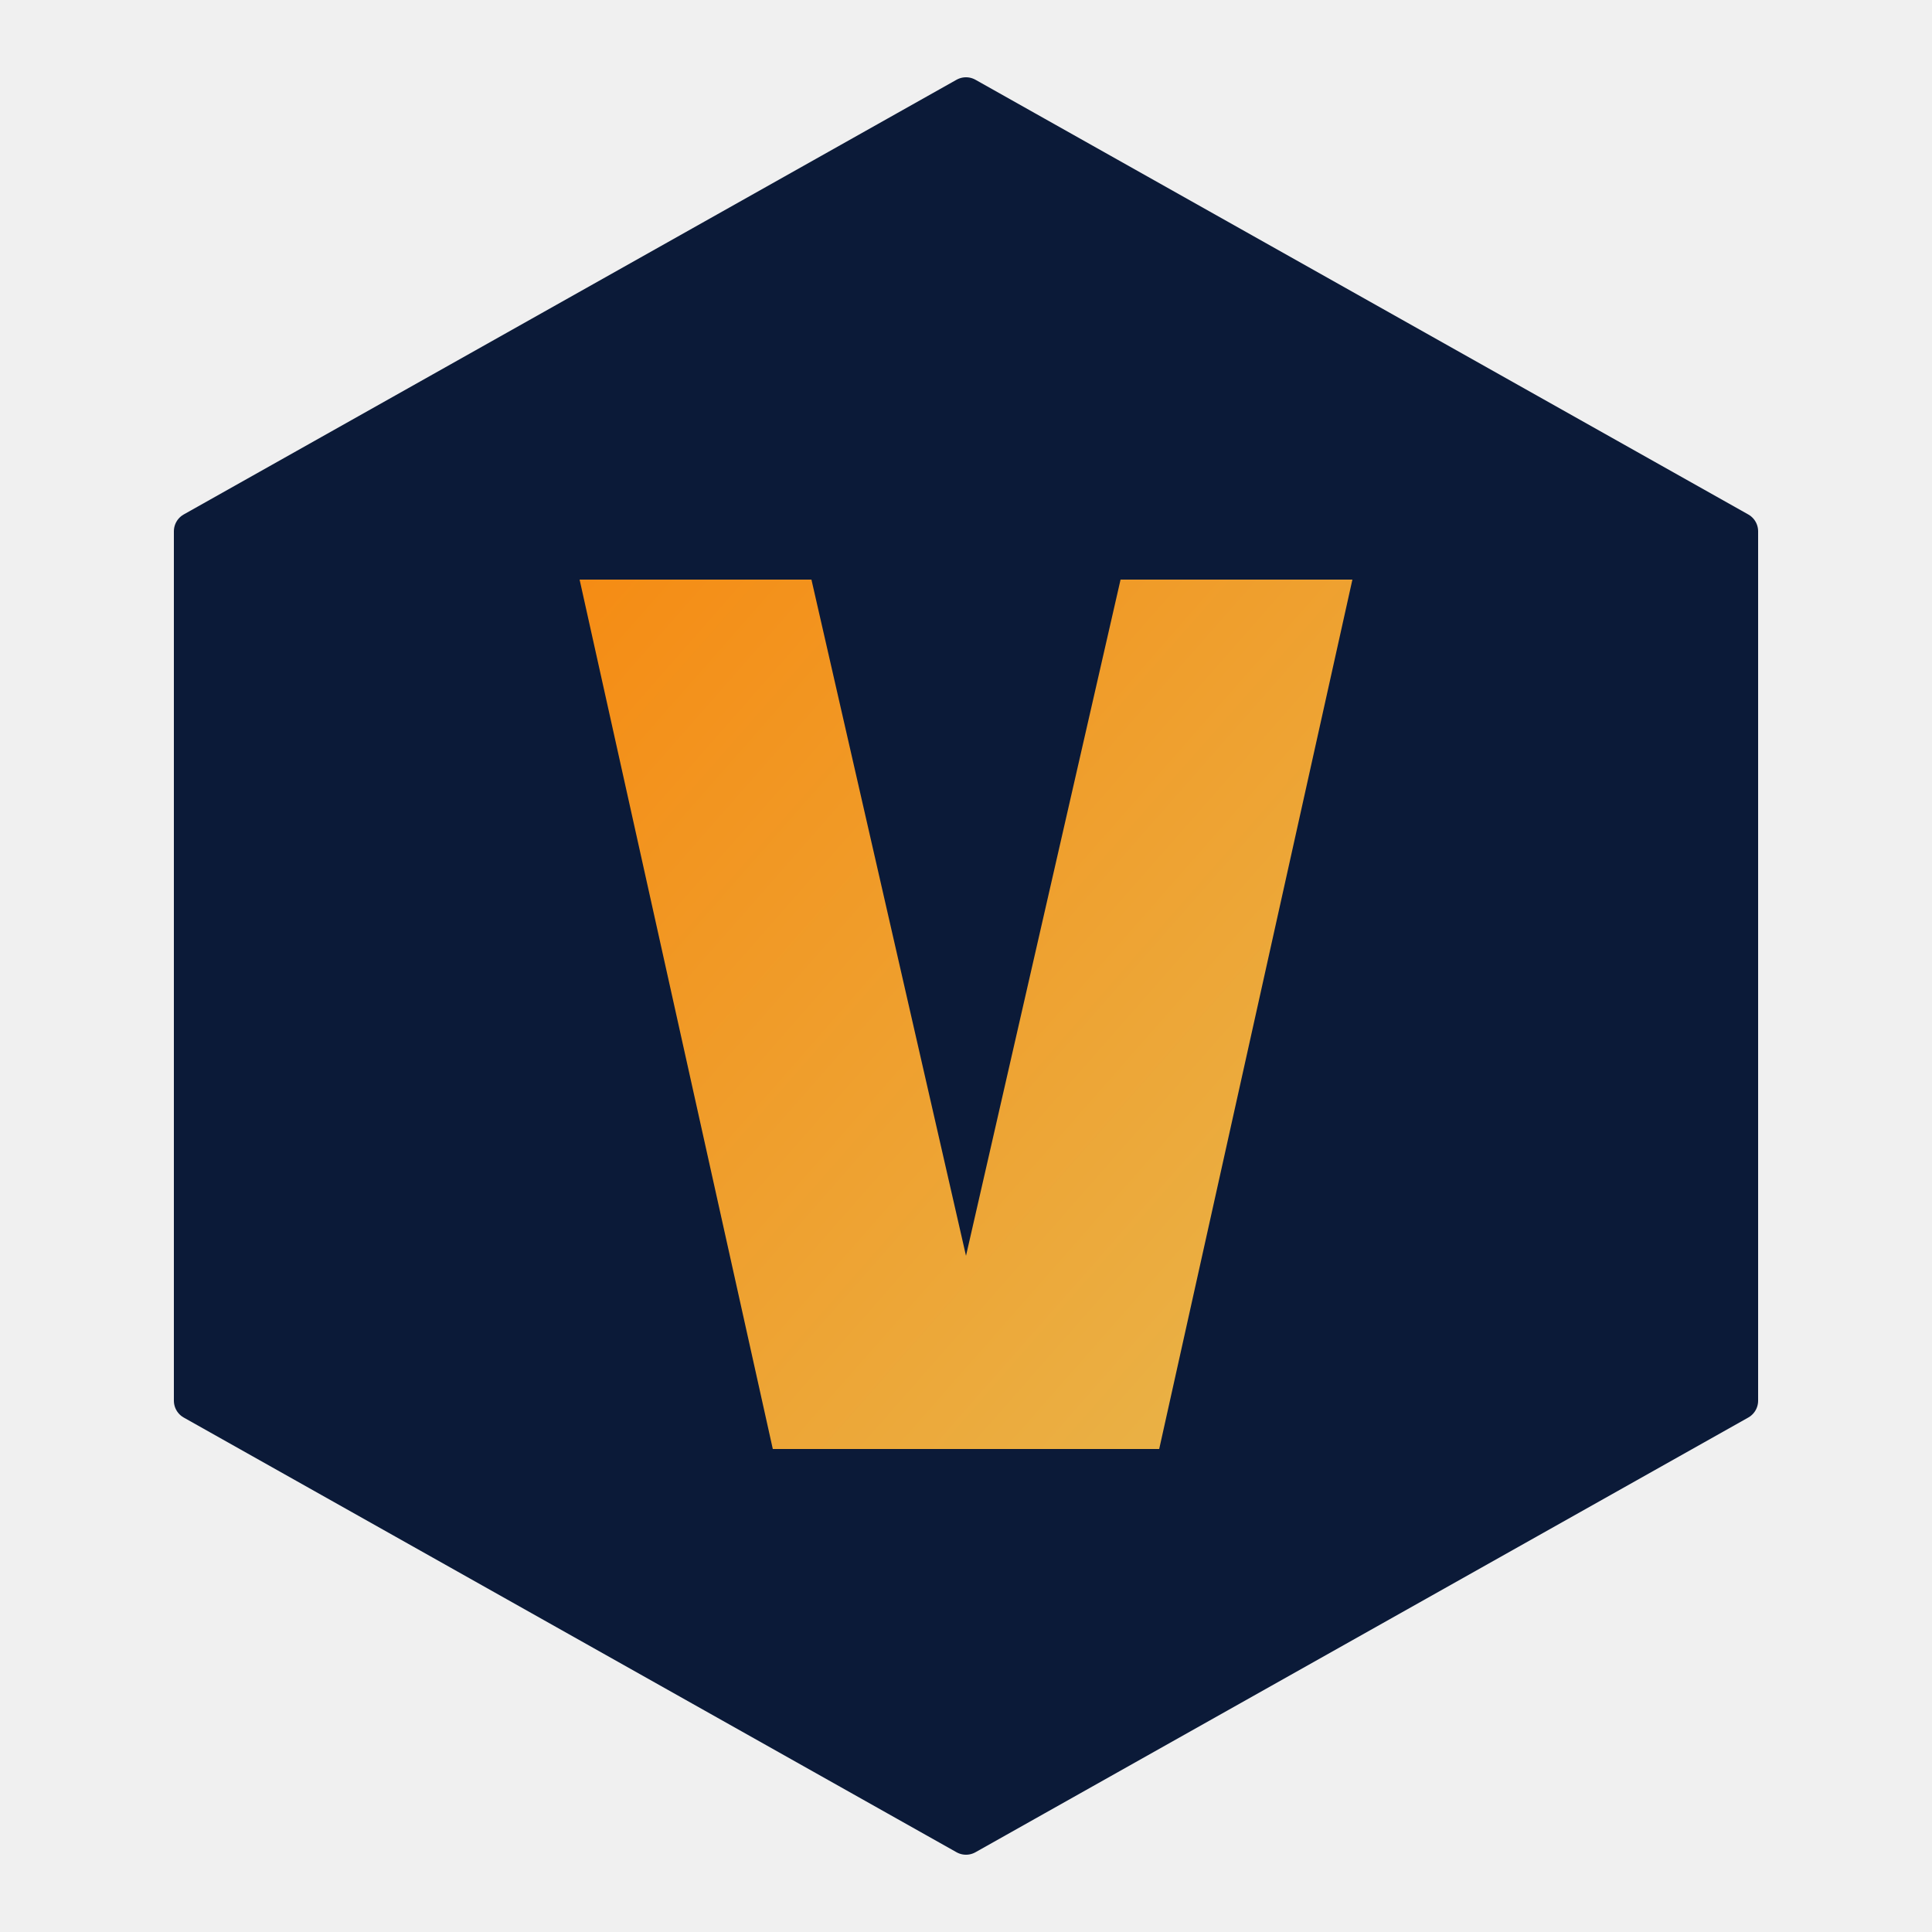
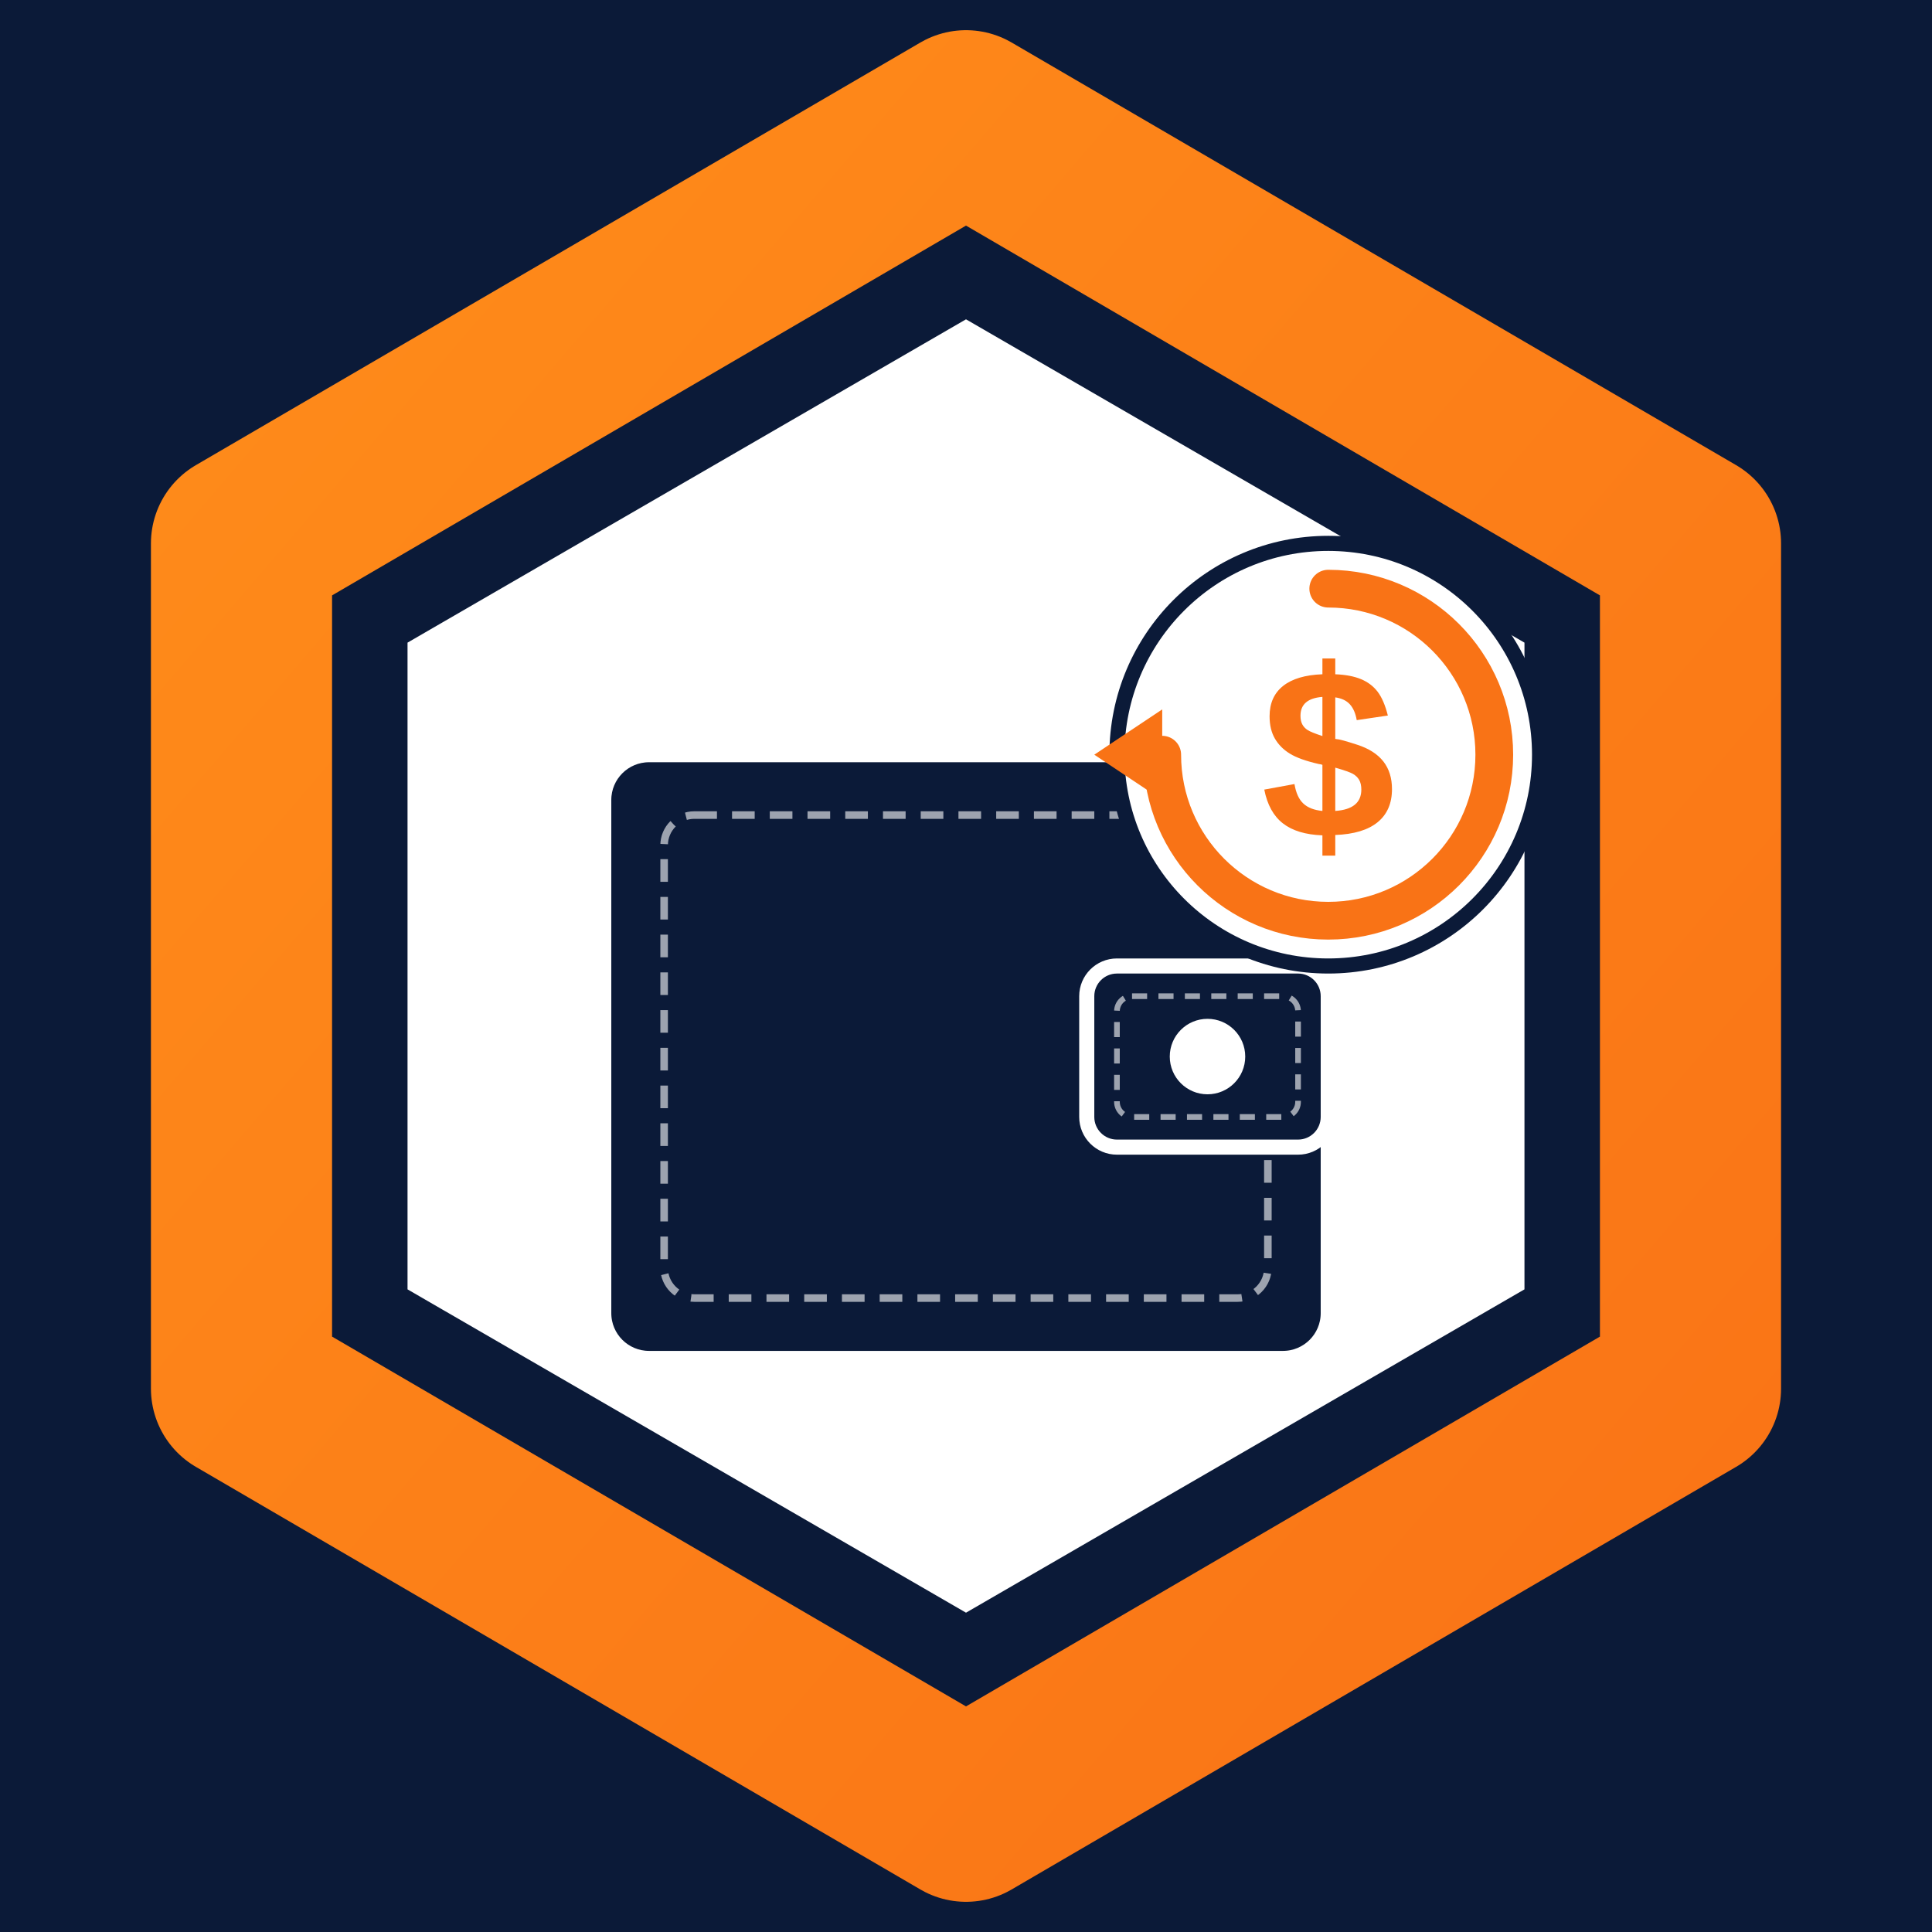
- <svg xmlns="http://www.w3.org/2000/svg" viewBox="0 0 100 100">
+ <svg xmlns="http://www.w3.org/2000/svg" viewBox="0 0 512 512">
  <defs>
-     <linearGradient id="vGrad" x1="0%" y1="0%" x2="100%" y2="100%">
-       <stop offset="0%" stop-color="#f58c14" />
-       <stop offset="100%" stop-color="#e8b64c" />
+     <linearGradient id="orangeGrad" x1="0%" y1="0%" x2="100%" y2="100%">
+       <stop offset="0%" stop-color="#ff8c1a" />
+       <stop offset="100%" stop-color="#f97316" />
    </linearGradient>
  </defs>
-   <polygon points="50,5 90,27.5 90,72.5 50,95 10,72.5 10,27.5" fill="#0b1a38" stroke="#0b1a38" stroke-width="2" stroke-linejoin="round" />
-   <path d="M 30,30 L 42,30 L 50,65 L 58,30 L 70,30 L 60,75 L 40,75 Z" fill="url(#vGrad)" />
+   <rect width="512" height="512" fill="#0b1a38" />
+   <polygon points="256,32 448,144 448,368 256,480 64,368 64,144" fill="none" stroke="url(#orangeGrad)" stroke-width="48" stroke-linejoin="round" />
+   <polygon points="256,80 408,168 408,344 256,432 104,344 104,168" fill="#ffffff" stroke="#0b1a38" stroke-width="8" stroke-linejoin="round" />
+   <g>
+     <rect x="160" y="200" width="192" height="160" rx="12" fill="#0b1a38" stroke="#ffffff" stroke-width="4" />
+     <path d="M 160,200 L 160,180 Q 160,168 172,168 L 340,168 Q 352,168 352,180 L 352,200" fill="none" stroke="#ffffff" stroke-width="4" />
+     <rect x="176" y="216" width="160" height="128" rx="8" fill="none" stroke="#ffffff" stroke-width="2" stroke-dasharray="6,4" opacity="0.6" />
+     <rect x="288" y="256" width="64" height="48" rx="8" fill="#0b1a38" stroke="#ffffff" stroke-width="4" />
+     <circle cx="320" cy="280" r="10" fill="#ffffff" />
+     <rect x="296" y="264" width="48" height="32" rx="4" fill="none" stroke="#ffffff" stroke-width="1.5" stroke-dasharray="4,3" opacity="0.6" />
+   </g>
+   <g>
+     <circle cx="352" cy="200" r="56" fill="#ffffff" stroke="#0b1a38" stroke-width="4" />
+     <path d="M 352,156 A 44,44 0 1,1 308,200" fill="none" stroke="#f97316" stroke-width="10" stroke-linecap="round" />
+     <polygon points="308,188 308,212 290,200" fill="#f97316" />
+     <text x="352" y="222" font-family="Arial, Helvetica, sans-serif" font-size="64" font-weight="900" fill="#f97316" text-anchor="middle">$</text>
+   </g>
</svg>
